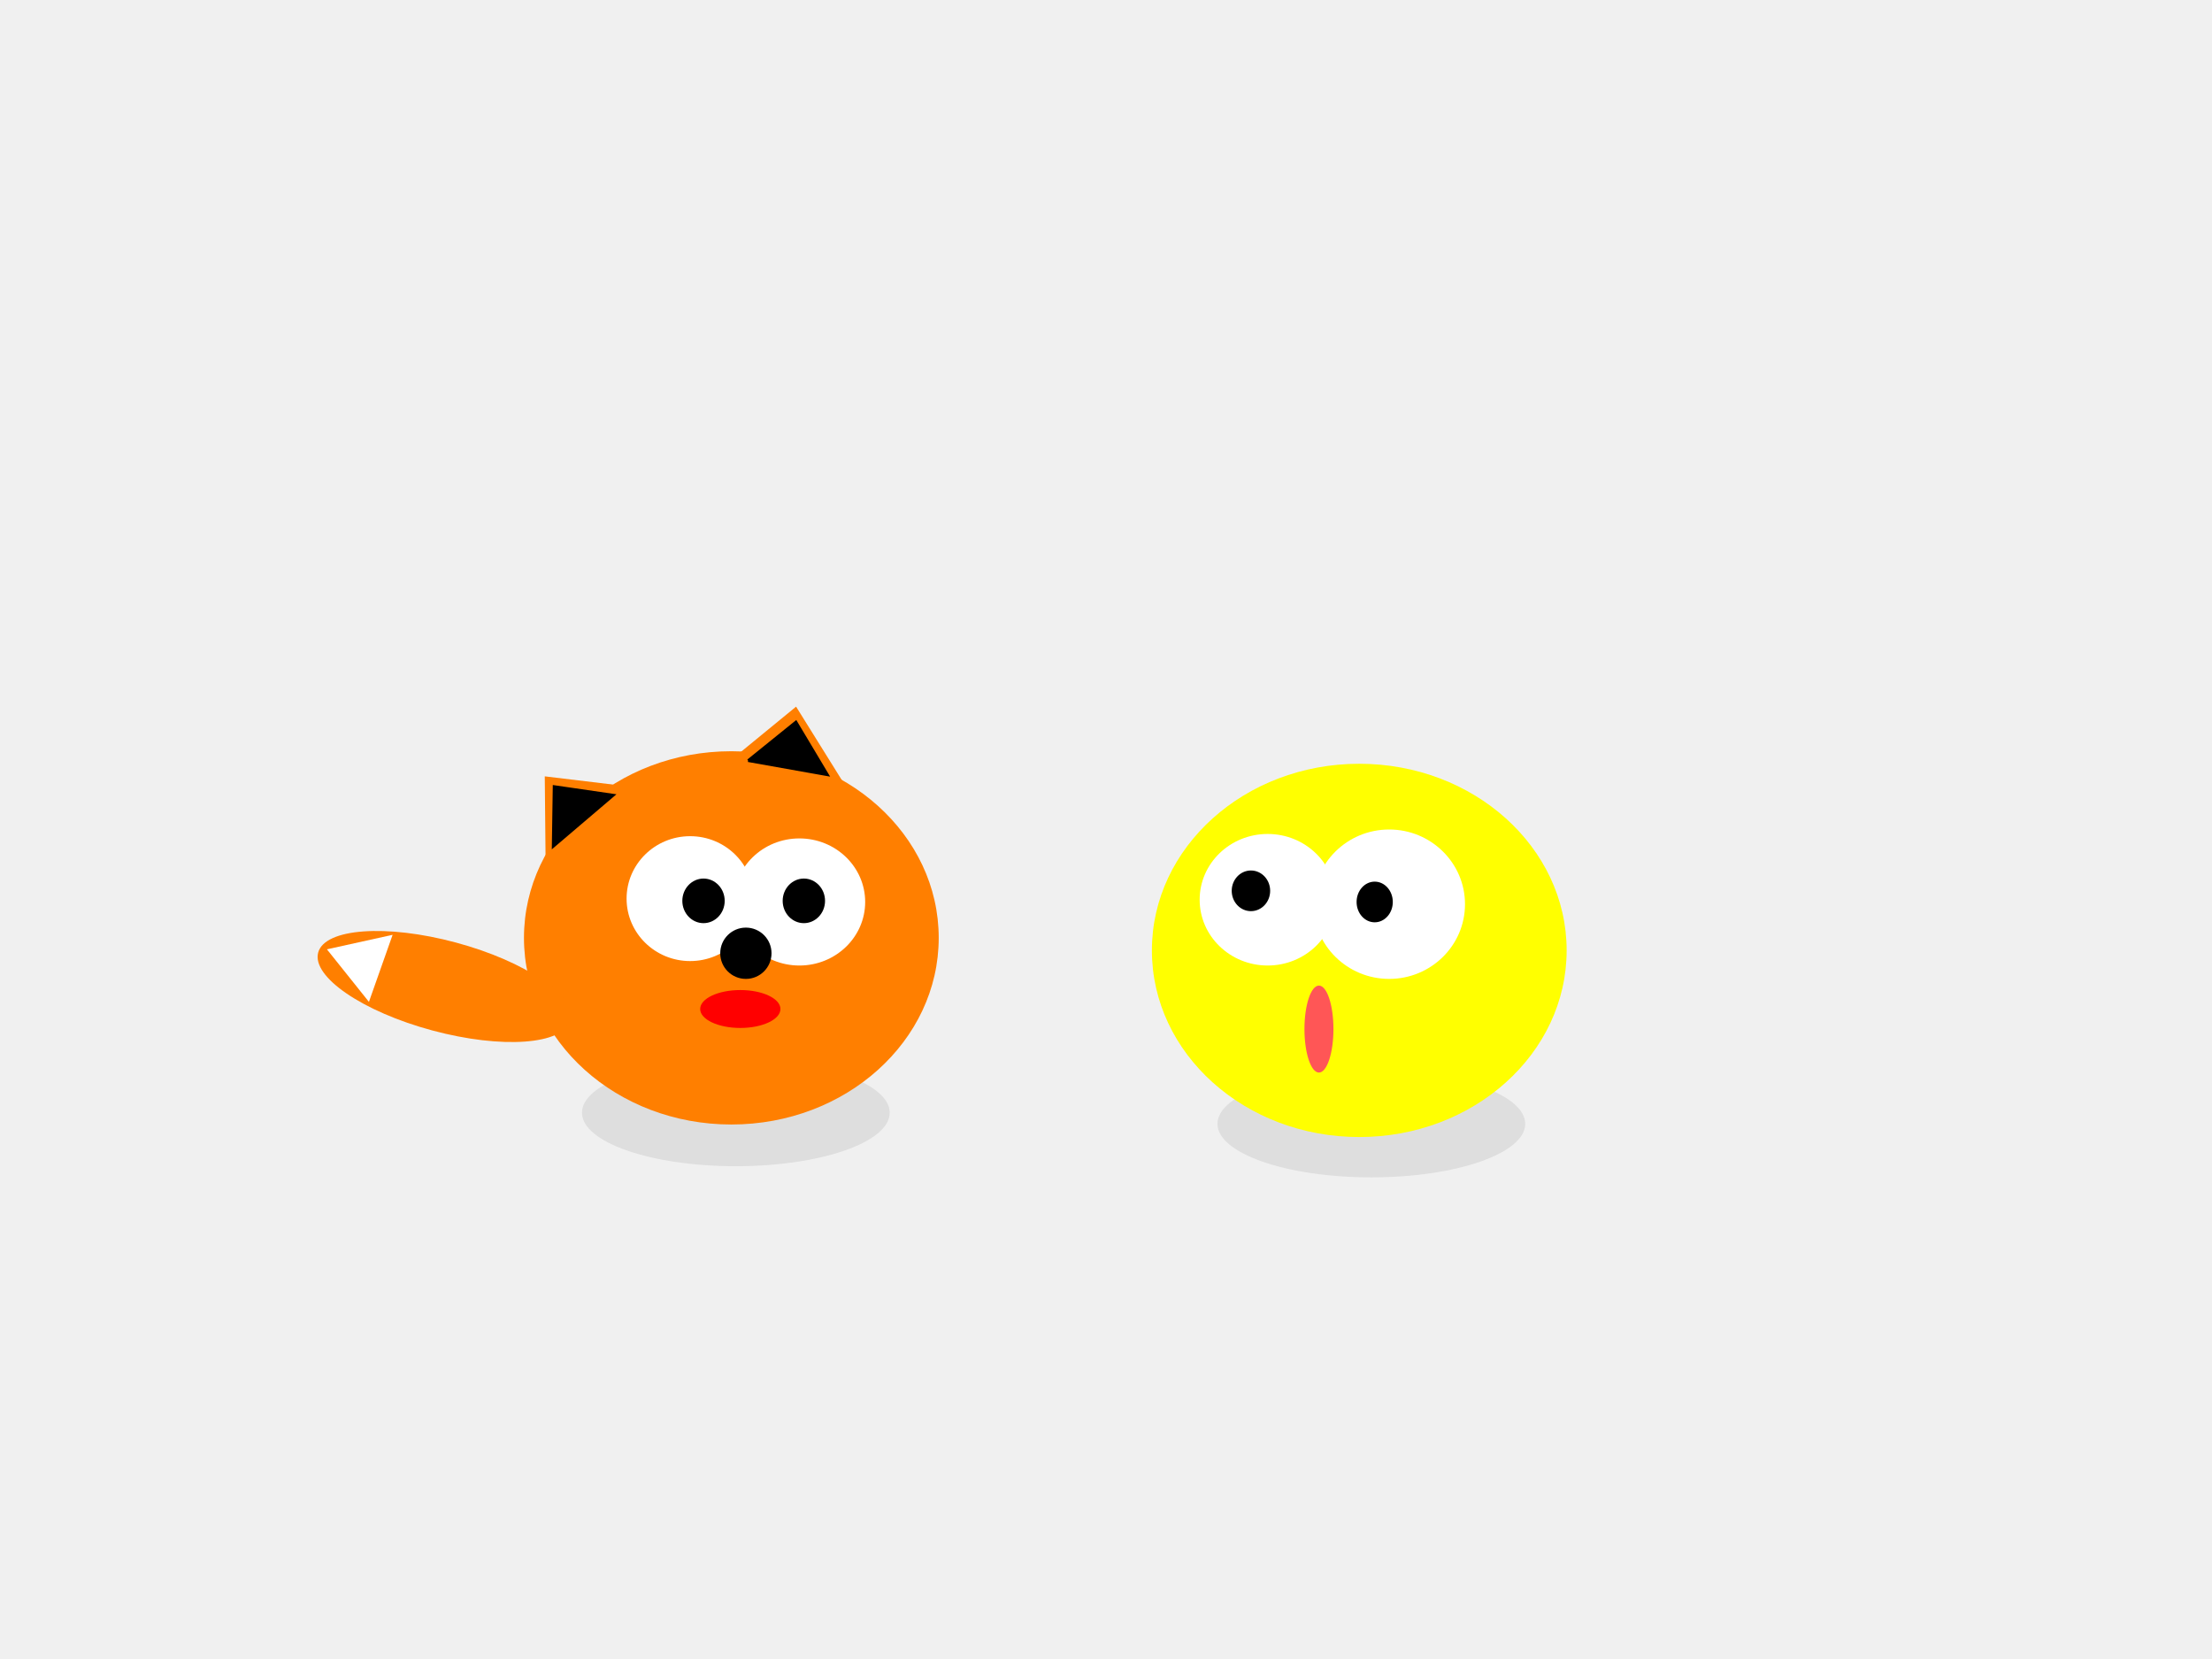
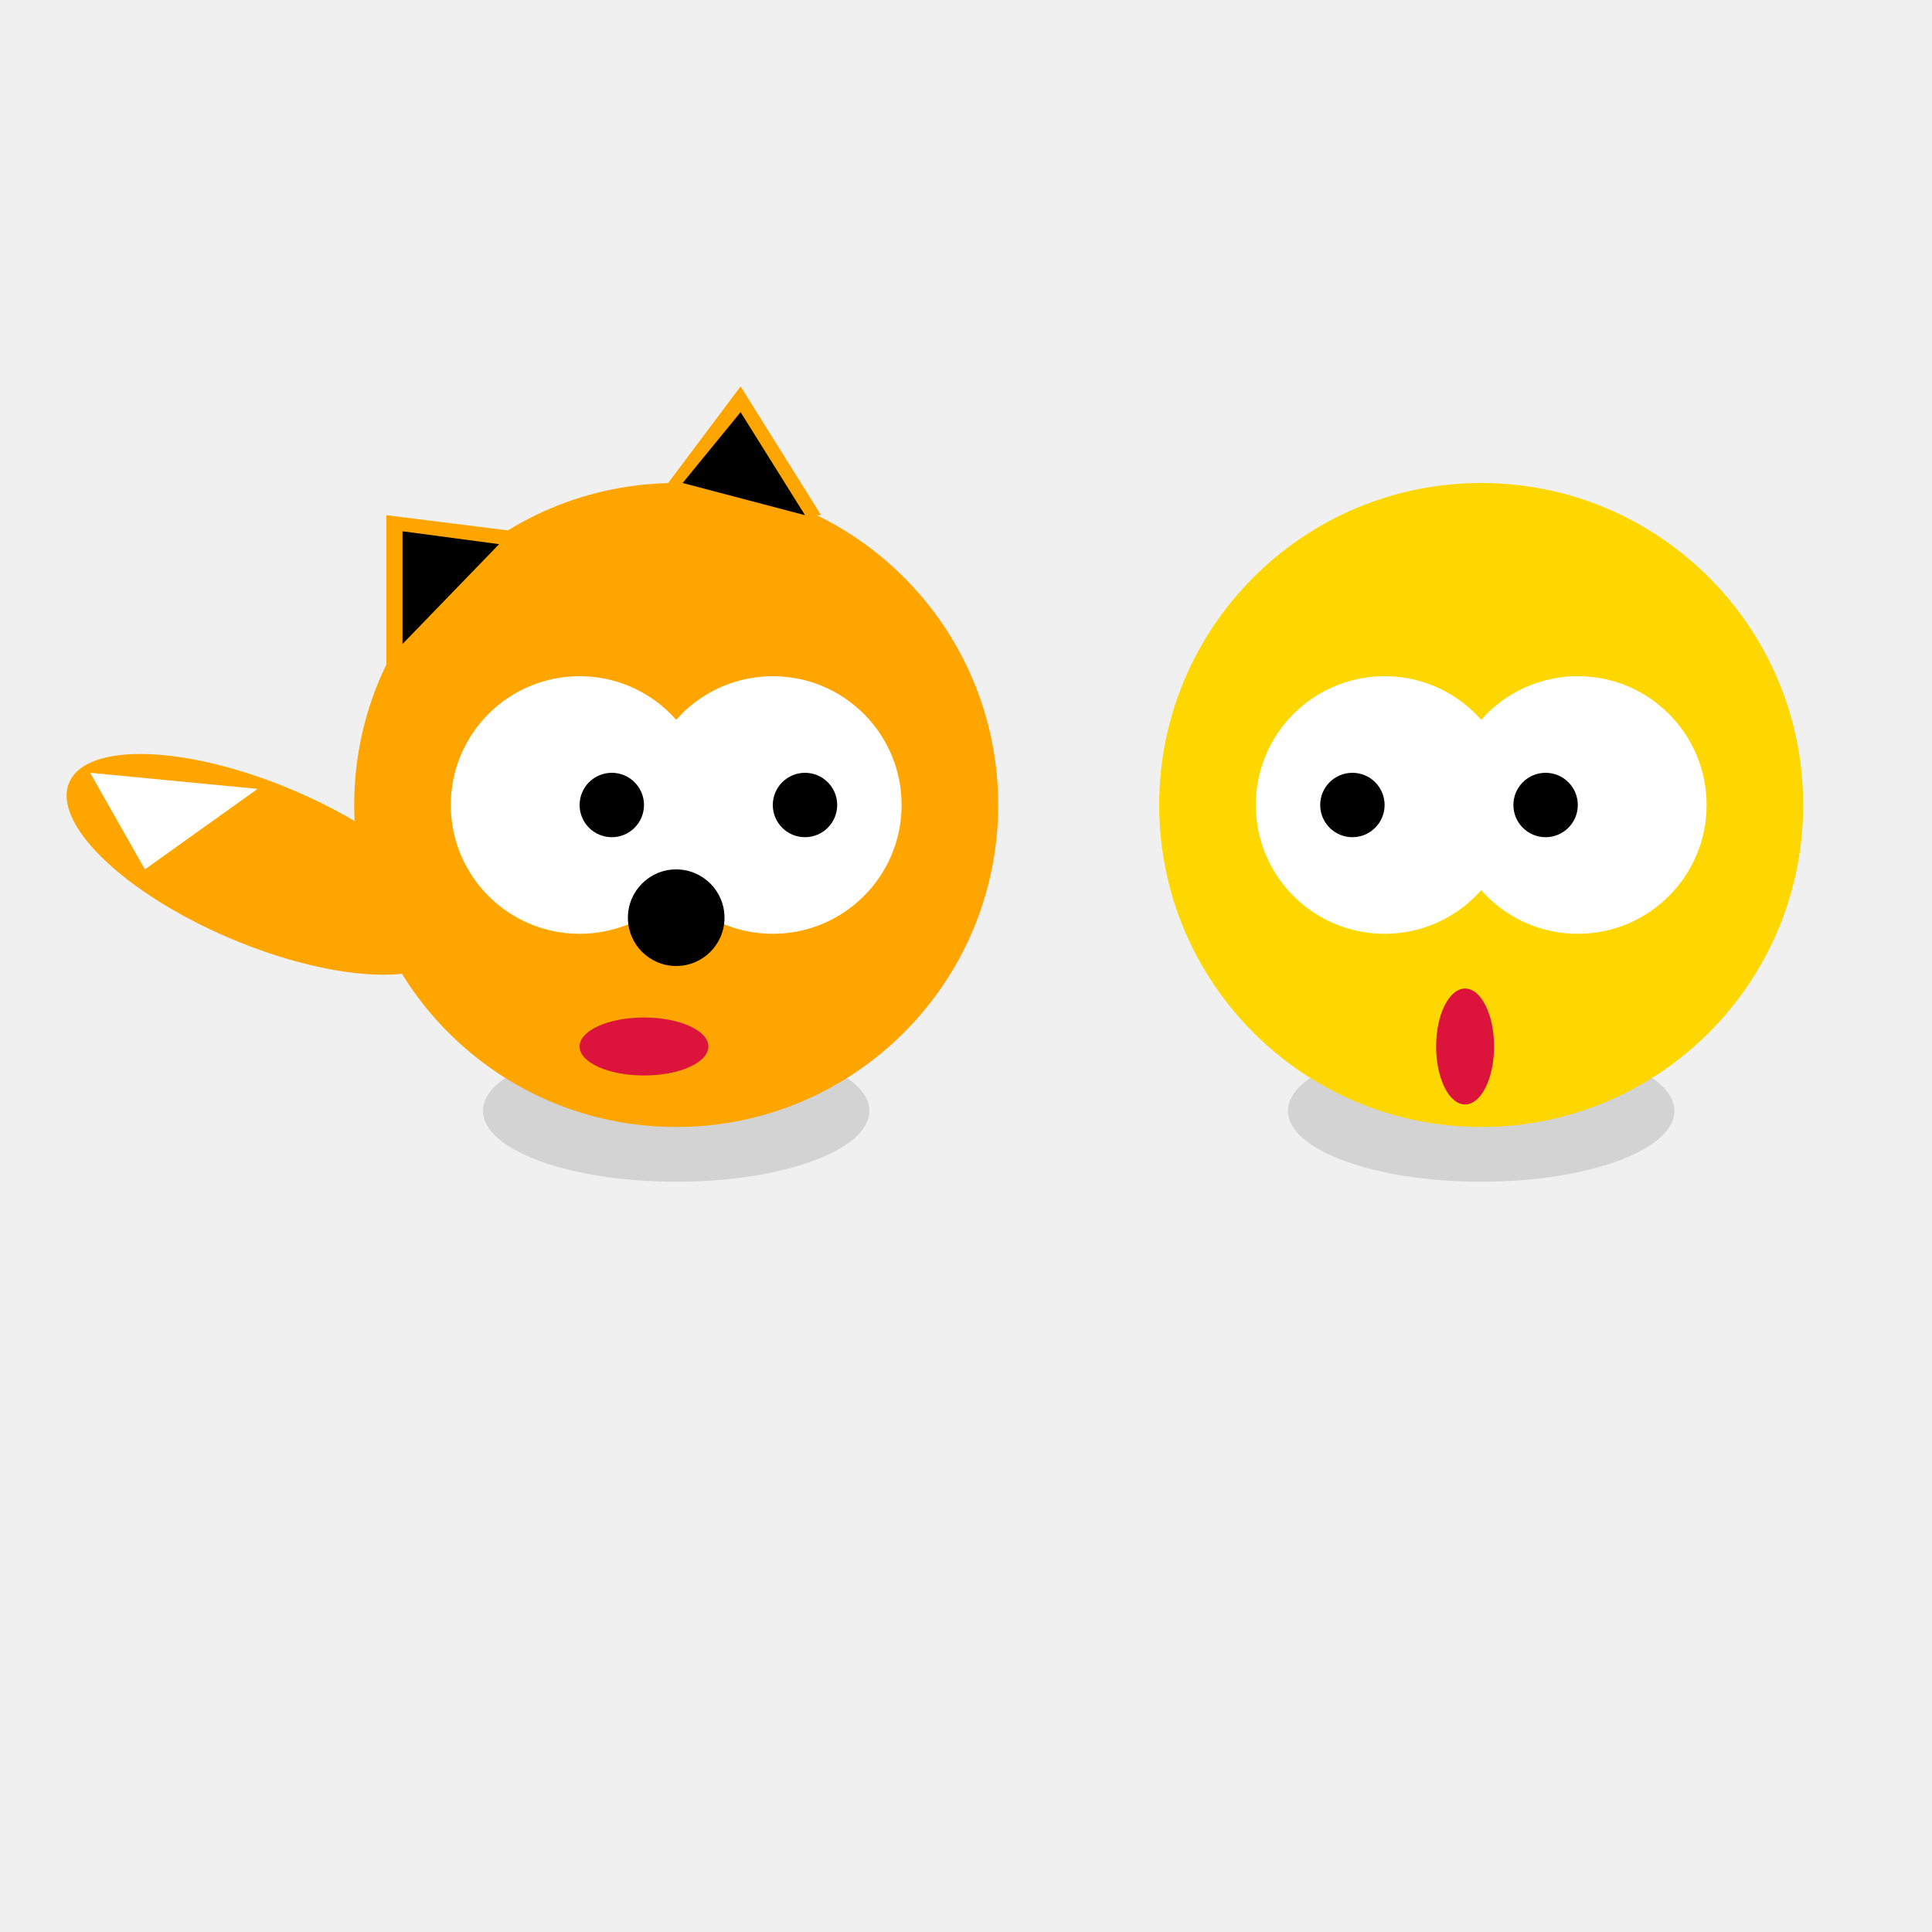
- <svg xmlns="http://www.w3.org/2000/svg" width="800" height="600">
-   <g>
-     <ellipse opacity="0.51" ry="19.355" rx="55.645" id="svg_37" cy="406.452" cx="495.968" stroke-width="0" stroke="#000" fill="#cccccc" />
-     <ellipse opacity="0.51" ry="19.355" rx="55.645" id="svg_35" cy="402.419" cx="266.129" stroke-width="0" stroke="#000" fill="#cccccc" />
-     <ellipse stroke-width="0" stroke="#000" ry="67.5" rx="75" id="svg_1" cy="339.194" cx="264.5" fill="#ff7f00" />
-     <ellipse stroke-width="0" stroke="#000" ry="67.5" rx="75" id="svg_2" cy="343.726" cx="491.597" fill="#ffff00" />
-     <path transform="rotate(-41.8454 205.062 289.753)" stroke-width="0" stroke="#000" id="svg_6" d="m183.903,301.799l21.159,-24.093l21.159,24.093l-42.317,0z" fill="#ff7f00" />
-     <path transform="rotate(9.37655 285.953 267.455)" stroke-width="0" stroke="#000" id="svg_7" d="m264.794,279.502l21.159,-24.093l21.159,24.093l-42.317,0z" fill="#ff7f00" />
-     <path transform="rotate(-40.4173 205.674 290.665)" stroke="#000" id="svg_9" d="m191.422,298.778l14.252,-16.227l14.252,16.227l-28.504,0z" fill="#000000" />
-     <path transform="rotate(10.1089 286.385 269.392)" stroke="#000" id="svg_12" d="m271.83,277.771l14.555,-16.758l14.555,16.758l-29.111,0z" fill="#000000" />
-     <ellipse stroke="#000" stroke-width="0" ry="22.581" rx="22.984" id="svg_19" cy="325" cx="249.597" fill="#ffffff" />
-     <ellipse stroke="#000" stroke-width="0" ry="22.984" rx="23.79" id="svg_20" cy="326.21" cx="289.113" fill="#ffffff" />
-     <ellipse stroke="#000" stroke-width="0" ry="23.79" rx="24.597" id="svg_21" cy="325.403" cx="458.468" fill="#ffffff" />
-     <ellipse stroke="#000" stroke-width="0" ry="27.016" rx="27.419" id="svg_22" cy="327.016" cx="502.419" fill="#ffffff" />
-     <ellipse stroke="#000" ry="6.855" rx="6.452" id="svg_23" cy="322.177" cx="452.419" fill="#000000" />
-     <ellipse stroke="#000" ry="6.855" rx="6.048" id="svg_24" cy="326.21" cx="497.177" fill="#000000" />
-     <ellipse stroke-width="0" stroke="#000" ry="15.726" rx="5.242" id="svg_25" cy="372.177" cx="477.016" fill="#ff5656" />
-     <ellipse stroke-width="0" stroke="#000" ry="8.065" rx="7.661" id="svg_27" cy="325.806" cx="290.726" fill="#000000" />
-     <ellipse stroke="#000" stroke-width="0" ry="6.855" rx="14.516" id="svg_29" cy="364.919" cx="267.742" fill="#ff0000" />
-     <ellipse transform="rotate(15.0811 160.626 356.784)" stroke="#000" stroke-width="0" ry="16.461" rx="47.177" id="svg_30" cy="356.784" cx="160.626" fill="#ff7f00" />
-     <ellipse stroke-width="0" stroke="#000" ry="8.065" rx="7.661" id="svg_31" cy="325.806" cx="254.435" fill="#000000" />
-     <ellipse stroke="#000" stroke-width="0" ry="9.274" rx="9.274" id="svg_32" cy="344.758" cx="269.758" fill="#000000" />
-     <path transform="rotate(-70.5451 127.973 346.776)" stroke="#000" stroke-width="0" id="svg_33" d="m115.114,357.102l12.859,-20.653l12.859,20.653l-25.718,0z" fill="#ffffff" />
-   </g>
+ <svg xmlns="http://www.w3.org/2000/svg" width="600" height="600">
+   <ellipse rx="60" ry="22" cx="210" cy="345" fill="#D3D3D3" />
+   <circle cx="210" cy="250" r="100" fill="#FFA500" />
+   <circle cx="180" cy="250" r="40" fill="white" />
+   <circle cx="240" cy="250" r="40" fill="white" />
+   <circle cx="190" cy="250" r="10" fill="black" />
+   <circle cx="250" cy="250" r="10" fill="black" />
+   <circle cx="210" cy="285" r="15" fill="black" />
+   <ellipse transform="rotate(23 434 190)" ry="25" rx="65" cx="140" cy="400" fill="#FFA500" />
+   <ellipse ry="9" rx="20" cx="200" cy="325" fill="#DC143C" />
+   <polygon points="120,210 120,160 200,170" fill="#FFA500" />
+   <polygon points="200,160 255,160 230,120" fill="#FFA500" />
+   <polygon points="125,200 125,165 155,169" fill="black" />
+   <polygon points="212,150 250,160 230,128" fill="black" />
+   <polygon points="28,240 45,270 80,245" fill="white" />
+   <ellipse rx="60" ry="22" cx="460" cy="345" fill="#D3D3D3" />
+   <circle cx="460" cy="250" r="100" fill="#FFD700" />
+   <circle cx="430" cy="250" r="40" fill="white" />
+   <circle cx="490" cy="250" r="40" fill="white" />
+   <circle cx="420" cy="250" r="10" fill="black" />
+   <circle cx="480" cy="250" r="10" fill="black" />
+   <ellipse ry="18" rx="9" cx="455" cy="325" fill="#DC143C" />
</svg>
